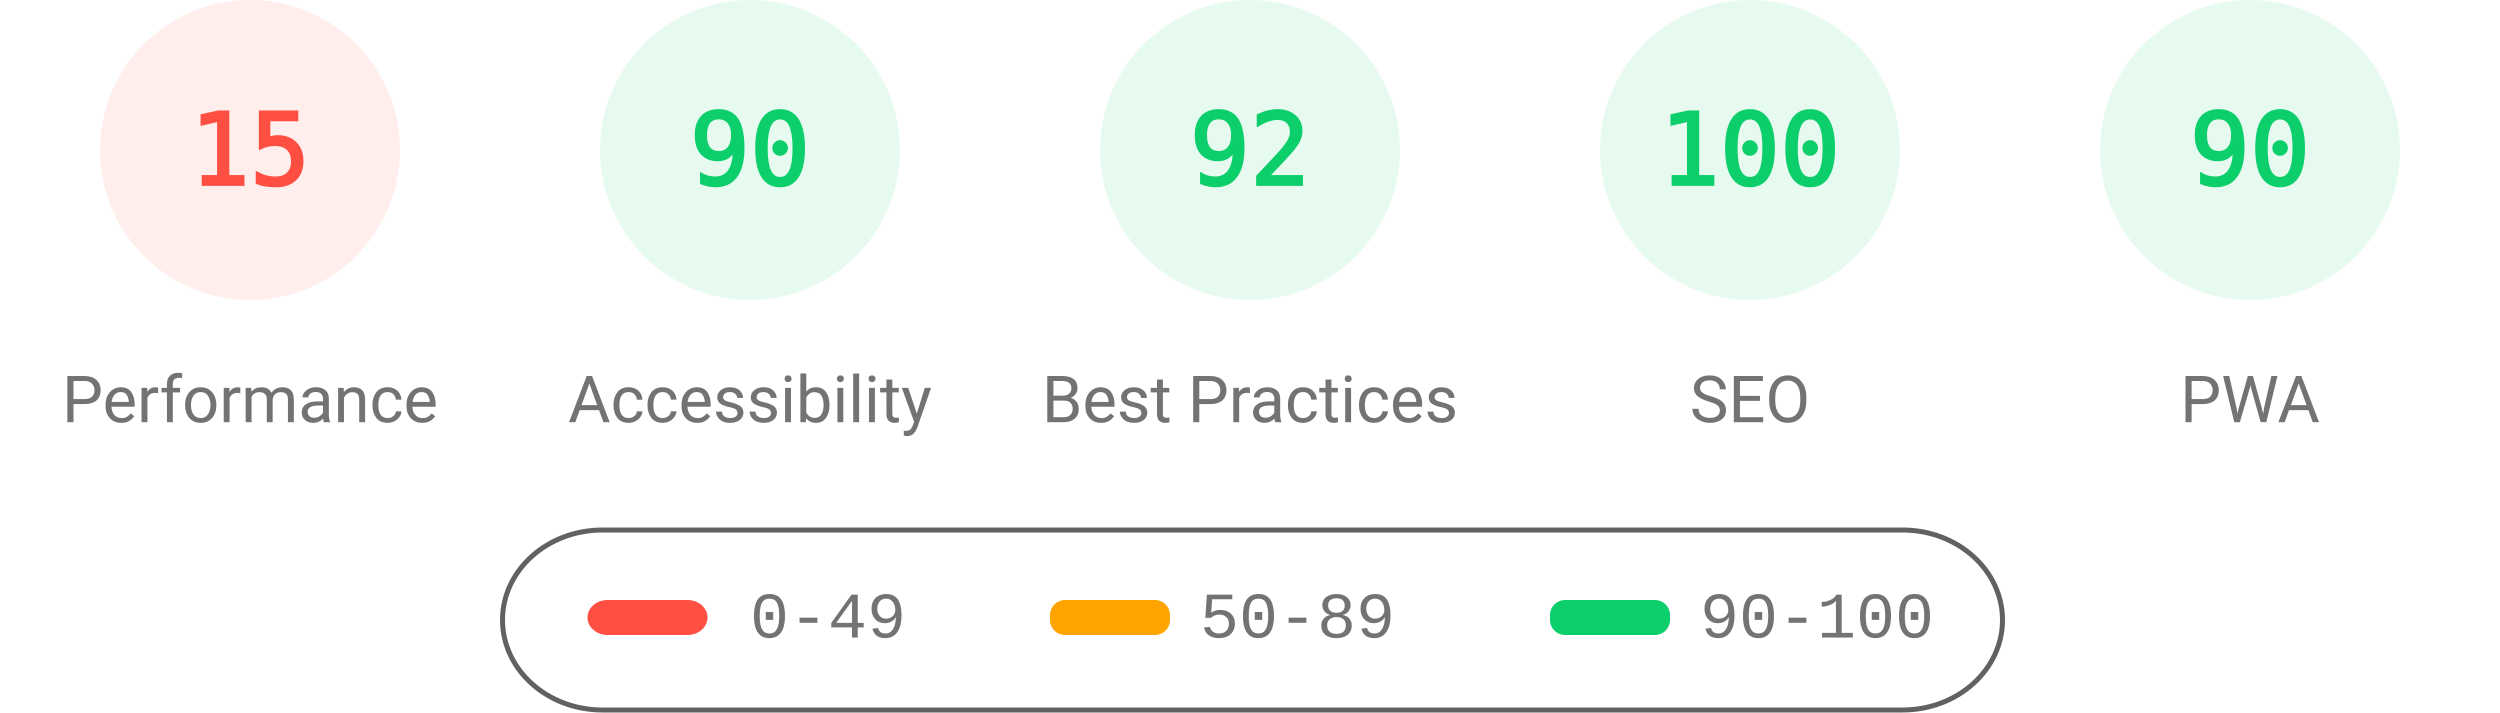
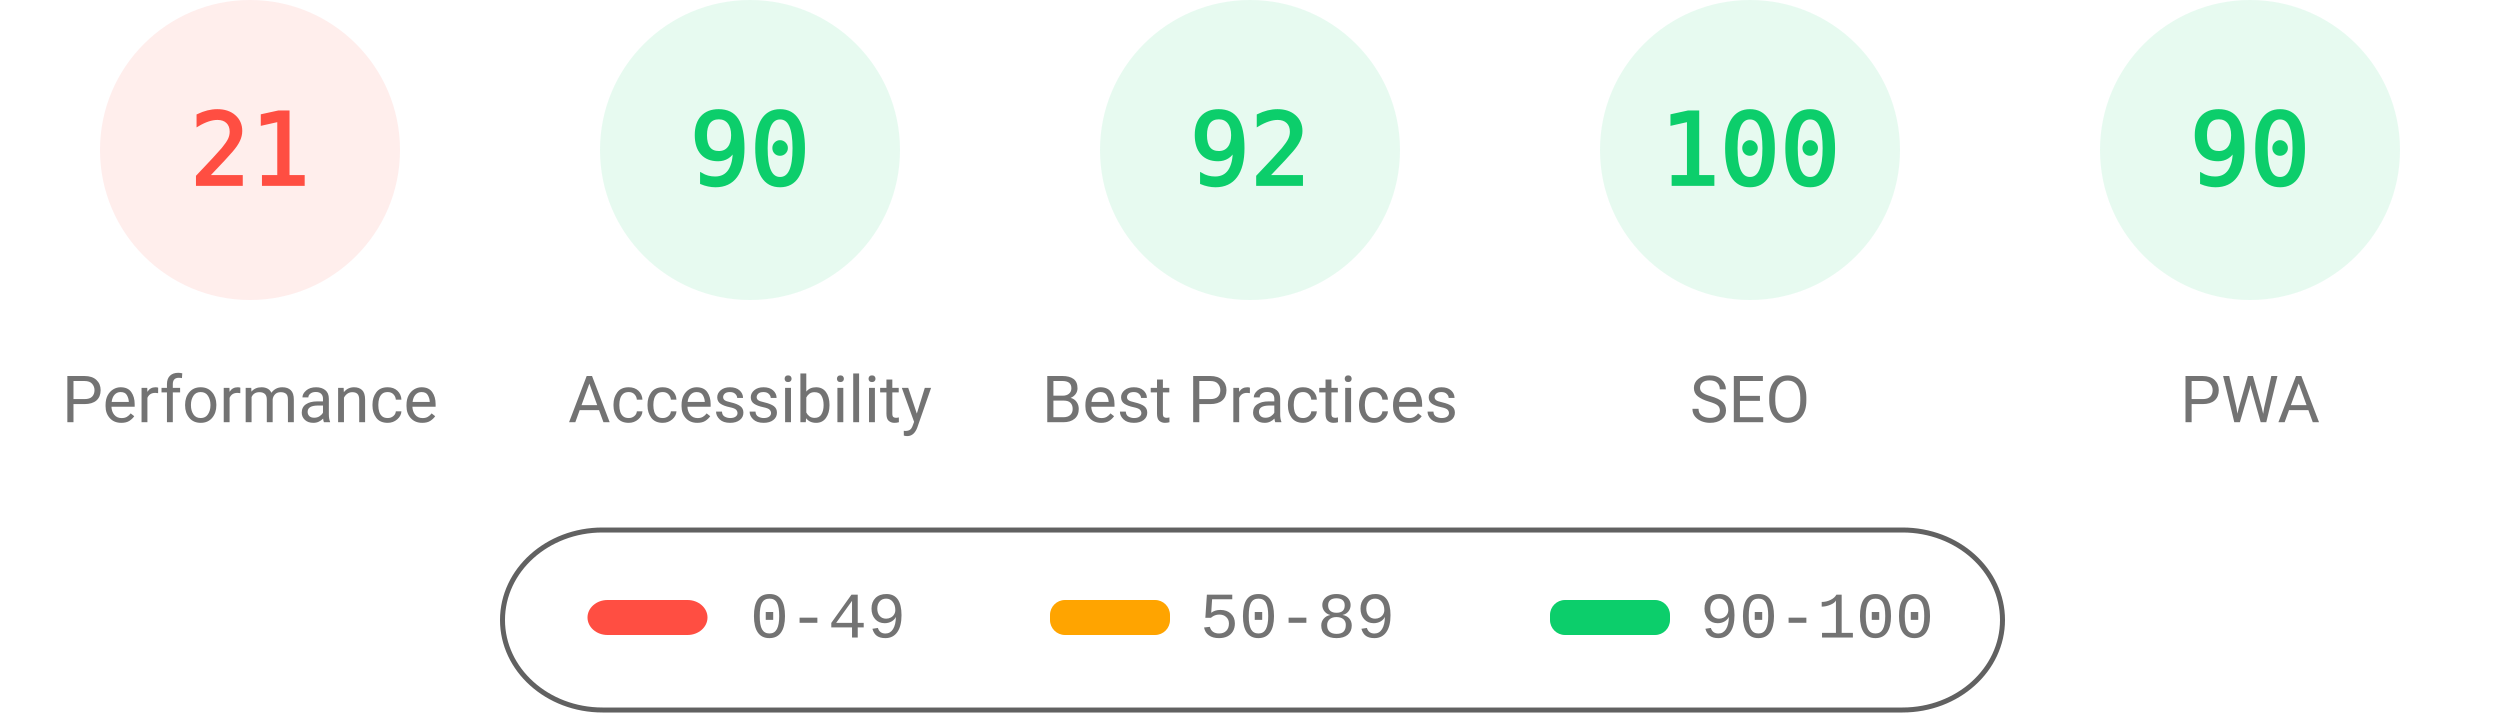
<svg xmlns="http://www.w3.org/2000/svg" fill="none" width="1000" height="285">
  <style>.gauge-base{opacity:.1}.gauge-arc{fill:none;animation-delay:250ms;stroke-linecap:round;transform:rotate(-90deg);transform-origin:100px 60px;animation:load-gauge 1s ease forwards}.guage-text{font-size:40px;font-family:monospace;text-align:center}.guage-red{color:#ff4e42;fill:#ff4e42;stroke:#ff4e42}.guage-orange{color:#ffa400;fill:#ffa400;stroke:#ffa400}.guage-green{color:#0cce6b;fill:#0cce6b;stroke:#0cce6b}.guage-undefined{color:#5c5c5c;fill:#5c5c5c;stroke:#5c5c5c}.guage-title{color:#737373;fill:#737373;stroke:none;font-size:26px;line-height:26px;font-family:Roboto,Halvetica,Arial,sans-serif}@keyframes load-gauge{from{stroke-dasharray:0 352.858}}</style>
  <svg class="guage-div guage-perf guage-red" viewBox="0 0 200 200" width="200" height="200">
    <circle class="gauge-base" r="56" cx="100" cy="60" stroke-width="8" />
-     <circle class="gauge-arc guage-arc-1" r="56" cx="100" cy="60" stroke-width="8" style="stroke-dasharray:52.779,351.858" />
-     <text class="guage-text" x="100" y="60" alignment-baseline="central" dominant-baseline="central" text-anchor="middle">15</text>
+     <circle class="gauge-arc guage-arc-1" r="56" cx="100" cy="60" stroke-width="8" style="stroke-dasharray:73.89,351.858" />
+     <text class="guage-text" x="100" y="60" alignment-baseline="central" dominant-baseline="central" text-anchor="middle">21</text>
    <text class="guage-title" x="100" y="160" alignment-baseline="central" dominant-baseline="central" text-anchor="middle">Performance</text>
  </svg>
  <svg class="guage-div guage-acc guage-green" viewBox="0 0 200 200" width="200" height="200" x="200">
    <circle class="gauge-base" r="56" cx="100" cy="60" stroke-width="8" />
    <circle class="gauge-arc guage-arc-2" r="56" cx="100" cy="60" stroke-width="8" style="stroke-dasharray:316.672,351.858" />
    <text class="guage-text" x="100" y="60" alignment-baseline="central" dominant-baseline="central" text-anchor="middle">90</text>
    <text class="guage-title" x="100" y="160" alignment-baseline="central" dominant-baseline="central" text-anchor="middle">Accessibility</text>
  </svg>
  <svg class="guage-div guage-best guage-green" viewBox="0 0 200 200" width="200" height="200" x="400">
    <circle class="gauge-base" r="56" cx="100" cy="60" stroke-width="8" />
    <circle class="gauge-arc guage-arc-3" r="56" cx="100" cy="60" stroke-width="8" style="stroke-dasharray:323.709,351.858" />
    <text class="guage-text" x="100" y="60" alignment-baseline="central" dominant-baseline="central" text-anchor="middle">92</text>
    <text class="guage-title" x="100" y="160" alignment-baseline="central" dominant-baseline="central" text-anchor="middle">Best Practices</text>
  </svg>
  <svg class="guage-div guage-seo guage-green" viewBox="0 0 200 200" width="200" height="200" x="600">
    <circle class="gauge-base" r="56" cx="100" cy="60" stroke-width="8" />
    <circle class="gauge-arc guage-arc-4" r="56" cx="100" cy="60" stroke-width="8" style="stroke-dasharray:351.858,351.858" />
    <text class="guage-text" x="100" y="60" alignment-baseline="central" dominant-baseline="central" text-anchor="middle">100</text>
    <text class="guage-title" x="100" y="160" alignment-baseline="central" dominant-baseline="central" text-anchor="middle">SEO</text>
  </svg>
  <svg class="guage-div guage-pwa guage-green" viewBox="0 0 200 200" width="200" height="200" x="800">
    <circle class="gauge-base" r="56" cx="100" cy="60" stroke-width="8" />
    <circle class="gauge-arc guage-arc-4" r="56" cx="100" cy="60" stroke-width="8" style="stroke-dasharray:316.672,351.858" />
    <text class="guage-text" x="100" y="60" alignment-baseline="central" dominant-baseline="central" text-anchor="middle">90</text>
    <text class="guage-title" x="100" y="160" alignment-baseline="central" dominant-baseline="central" text-anchor="middle">PWA</text>
  </svg>
  <svg width="604" height="76" x="200" y="210">
    <path fill="none" id="canvas_background" d="M-1-1h604v80H-1z" />
    <rect fill-opacity="0" stroke="#616161" stroke-width="2" rx="40" id="svg_2" height="72" width="600" y="2" x="1" fill="#000" />
    <rect stroke="#000" rx="8" id="svg_3" height="14" width="48" y="30" x="35" stroke-opacity="null" stroke-width="0" fill="#ff4e42" />
    <rect stroke="#000" rx="6" id="svg_4" height="14" width="48" y="30" x="220" stroke-opacity="null" stroke-width="0" fill="#ffa400" />
    <rect stroke="#000" rx="6" id="svg_5" height="14" width="48" y="30" x="420" stroke-opacity="null" stroke-width="0" fill="#0cce6b" />
    <text xml:space="preserve" text-anchor="start" font-family="'Courier New', Courier, monospace" font-size="26" id="svg_6" y="45" x="100" stroke-opacity="null" stroke-width="0" stroke="#000" fill="#737373">0-49</text>
    <text xml:space="preserve" text-anchor="start" font-family="'Courier New', Courier, monospace" font-size="26" id="svg_7" y="45" x="280" stroke-opacity="null" stroke-width="0" stroke="#000" fill="#737373">50-89</text>
    <text xml:space="preserve" text-anchor="start" font-family="'Courier New', Courier, monospace" font-size="26" id="svg_8" y="45" x="480" stroke-opacity="null" stroke-width="0" stroke="#000" fill="#737373">90-100</text>
  </svg>
</svg>
